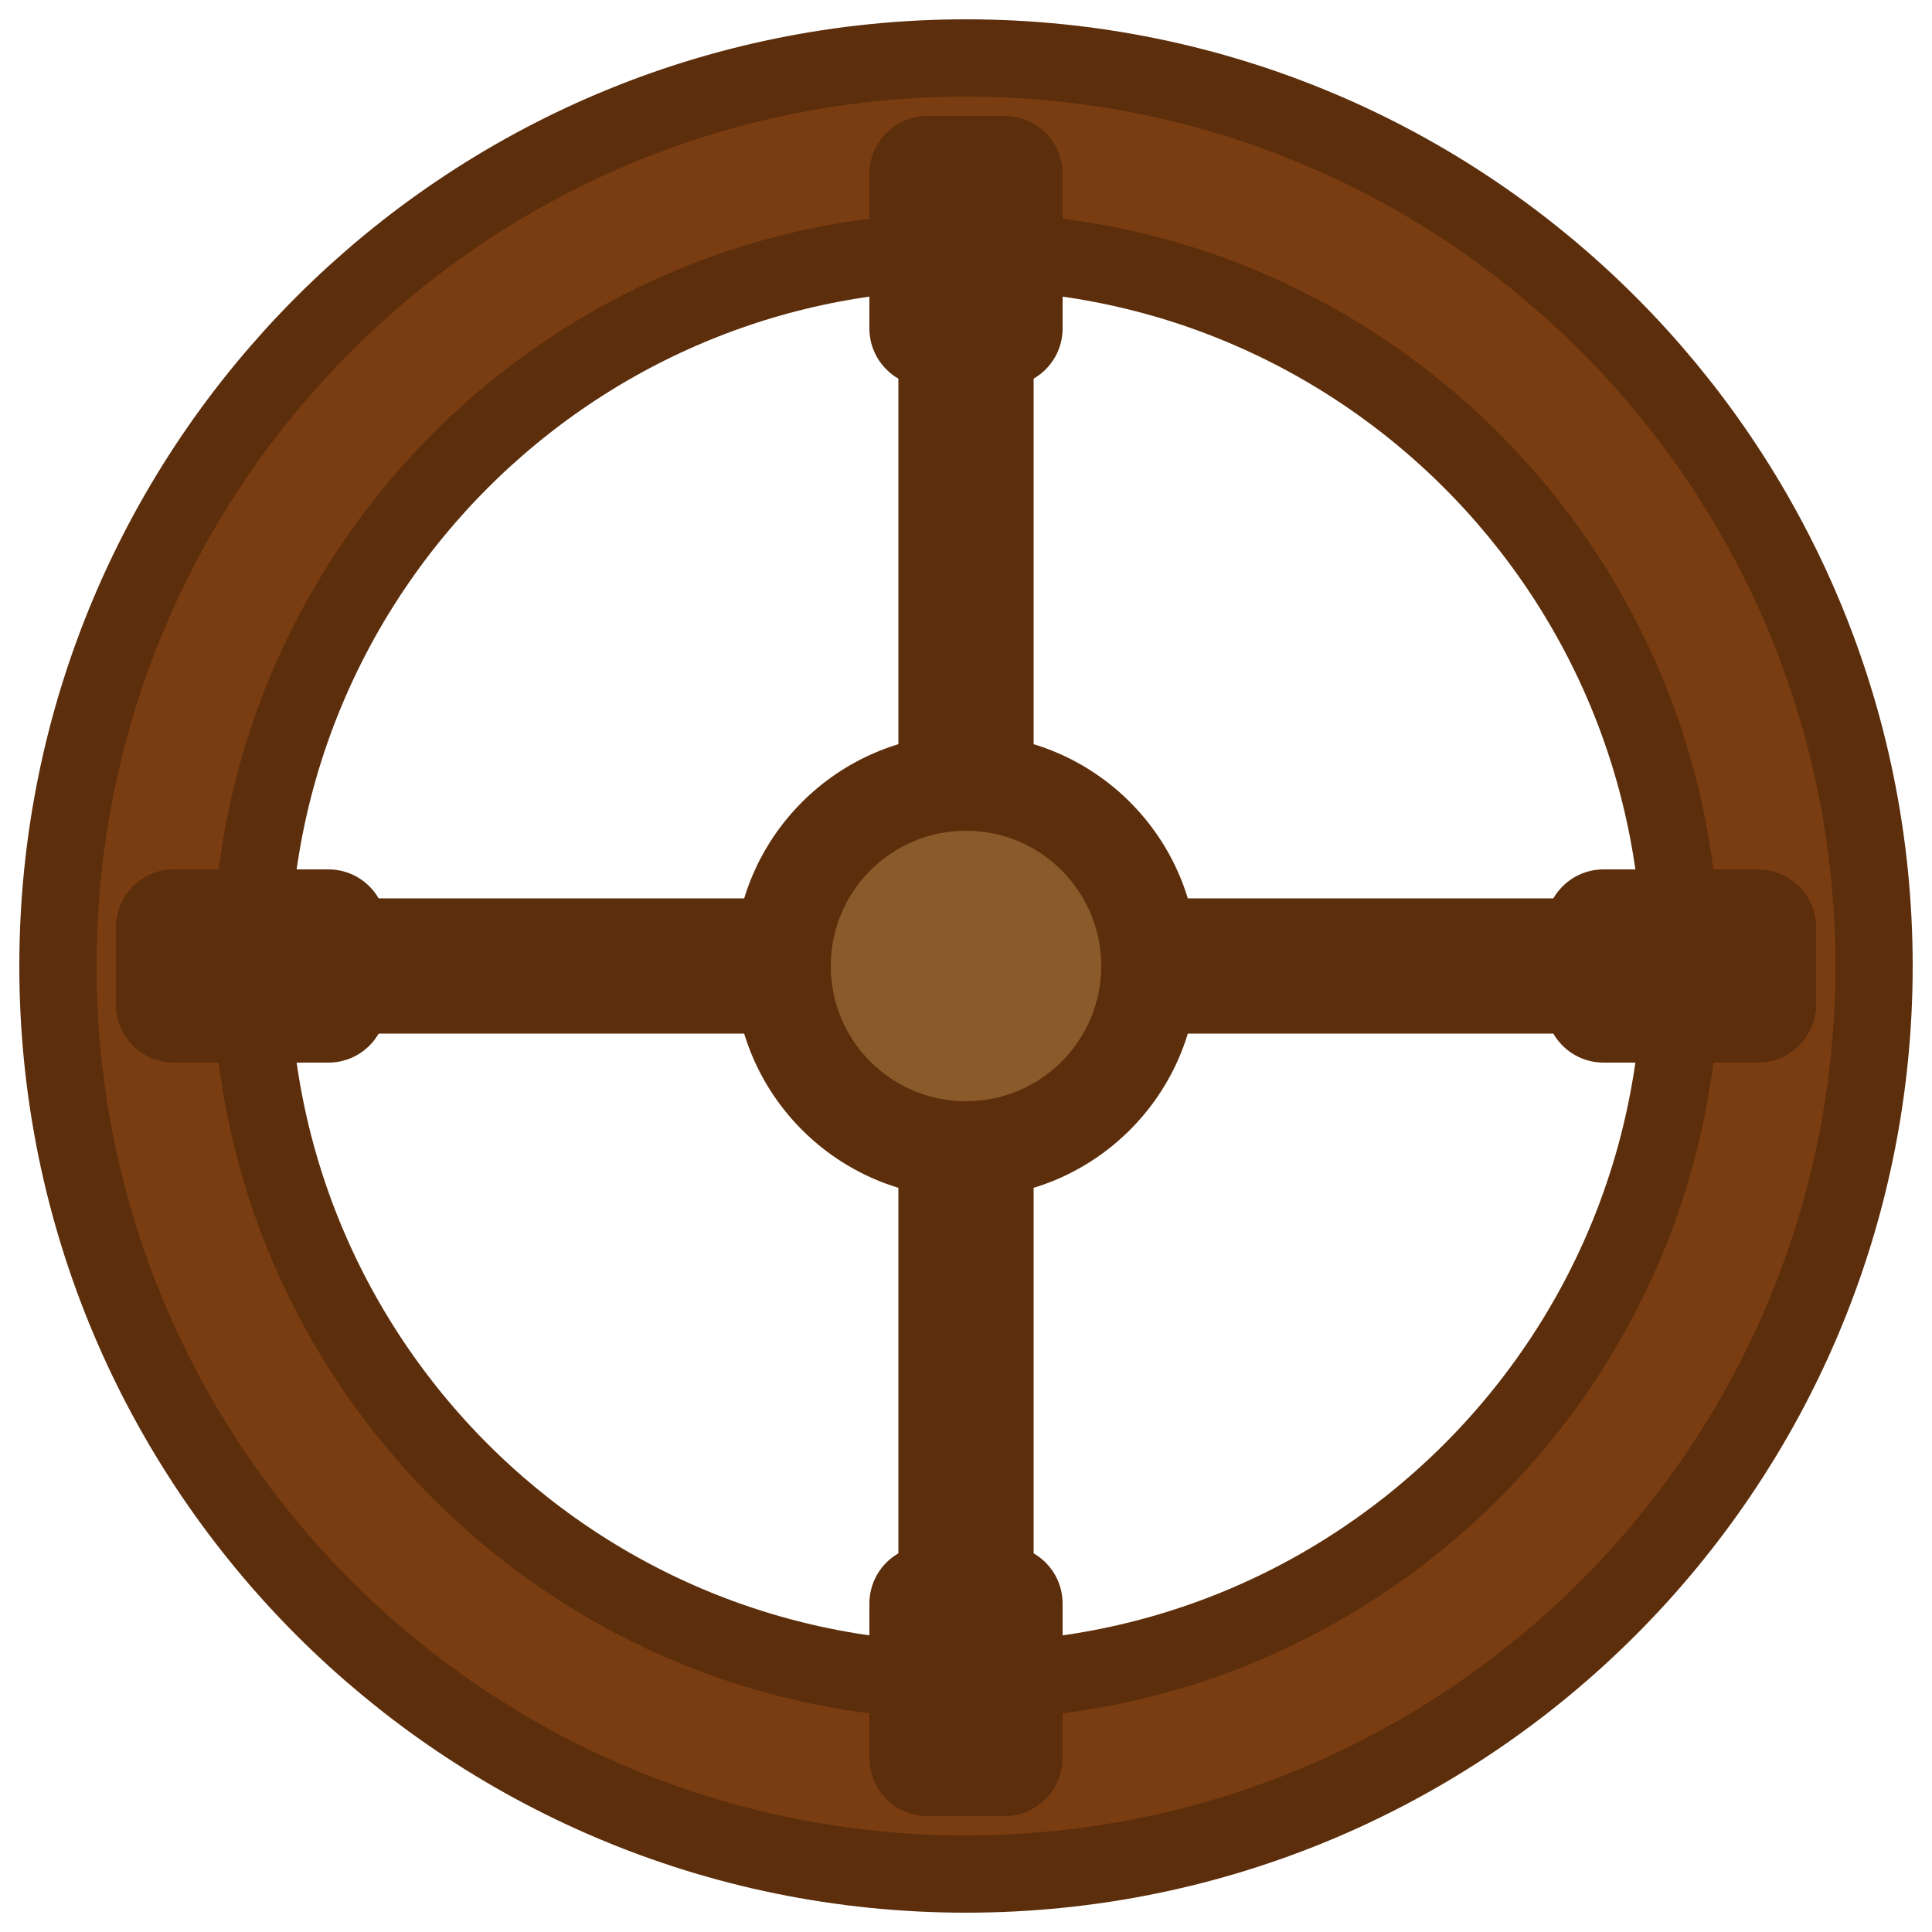
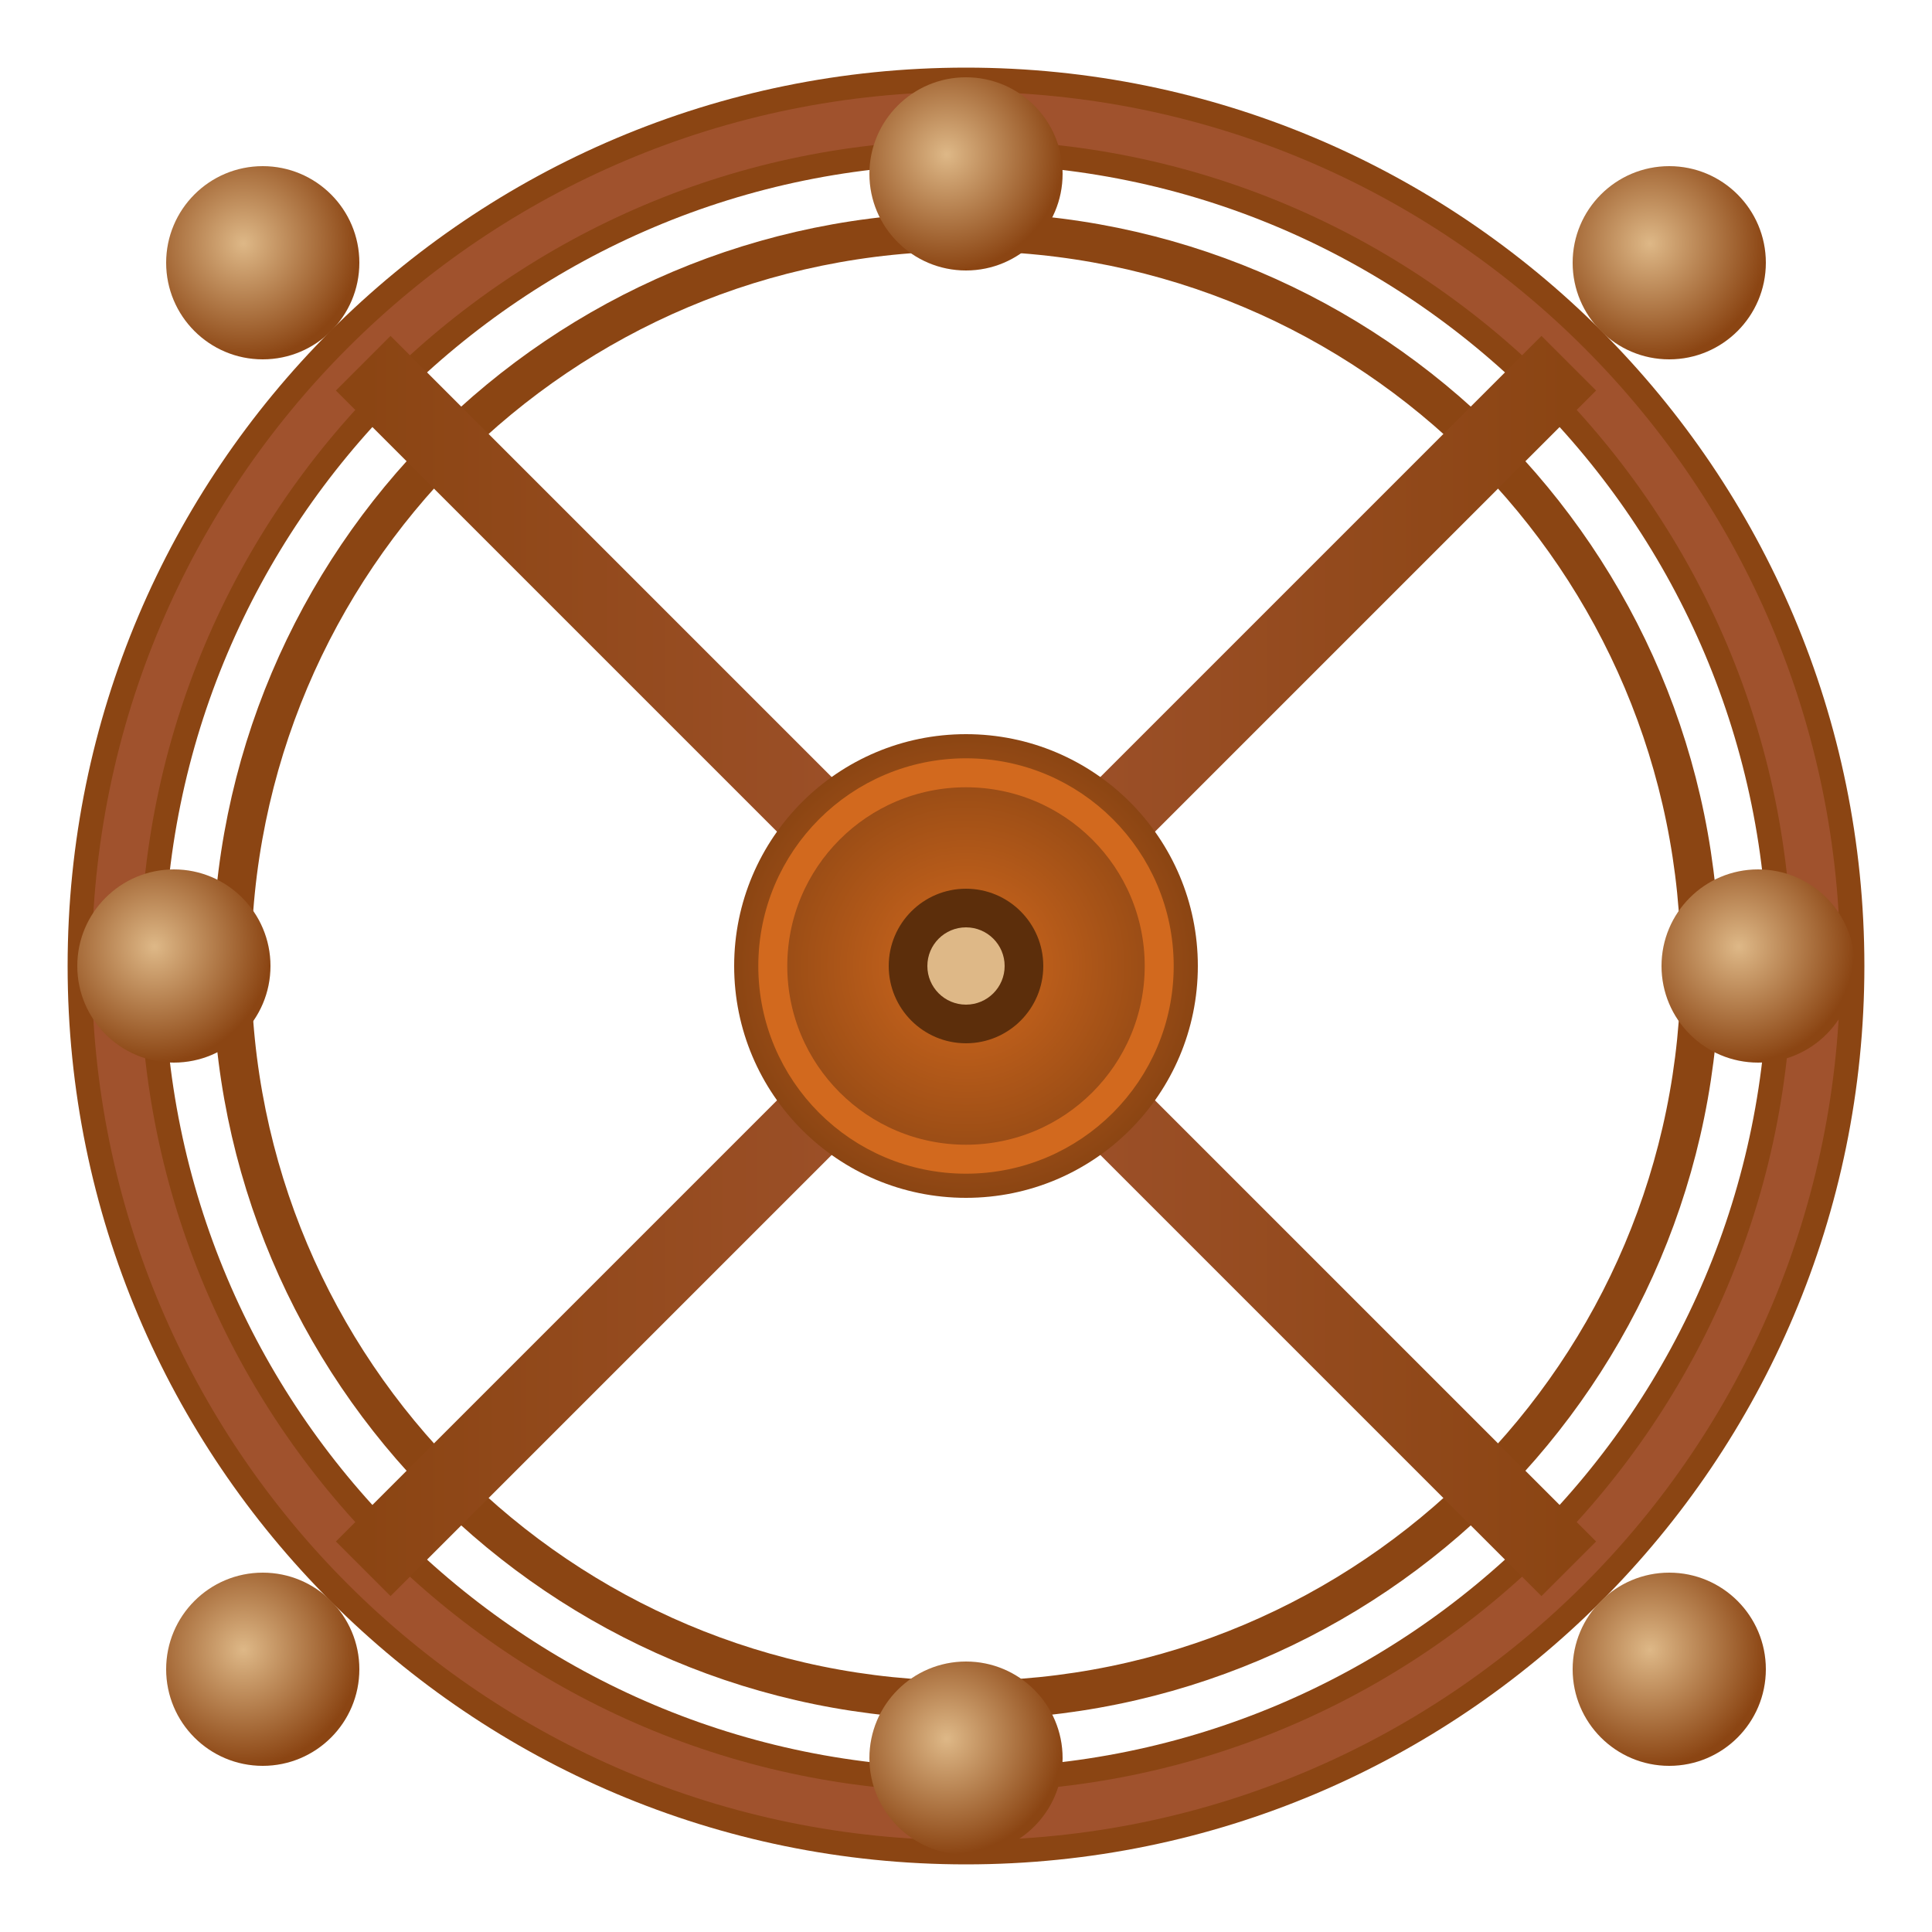
<svg xmlns="http://www.w3.org/2000/svg" viewBox="0 0 100 100">
-   <circle cx="50" cy="50" r="42" fill="none" stroke="#5C2E0B" stroke-width="14" />
-   <circle cx="50" cy="50" r="42" fill="none" stroke="#7A3D12" stroke-width="6" />
-   <line x1="50" y1="16" x2="50" y2="84" stroke="#5C2E0B" stroke-width="7" />
-   <line x1="16" y1="50" x2="84" y2="50" stroke="#5C2E0B" stroke-width="7" />
-   <rect x="45" y="6" width="10" height="14" rx="3" fill="#5C2E0B" />
-   <rect x="45" y="80" width="10" height="14" rx="3" fill="#5C2E0B" />
-   <rect x="6" y="45" width="14" height="10" rx="3" fill="#5C2E0B" />
-   <rect x="80" y="45" width="14" height="10" rx="3" fill="#5C2E0B" />
-   <circle cx="50" cy="50" r="12" fill="#5C2E0B" />
-   <circle cx="50" cy="50" r="7" fill="#8B5A2B" />
+   <defs>
+     <radialGradient id="hub" cx="50%" cy="50%" r="50%">
+       <stop offset="0%" stop-color="#D2691E" />
+       <stop offset="100%" stop-color="#8B4513" />
+     </radialGradient>
+     <radialGradient id="handle" cx="40%" cy="40%" r="60%">
+       <stop offset="0%" stop-color="#DEB887" />
+       <stop offset="100%" stop-color="#8B4513" />
+     </radialGradient>
+     <linearGradient id="spoke" x1="0" y1="0" x2="1" y2="0">
+       <stop offset="0%" stop-color="#8B4513" />
+       <stop offset="50%" stop-color="#A0522D" />
+       <stop offset="100%" stop-color="#8B4513" />
+     </linearGradient>
+   </defs>
+   <circle cx="50" cy="50" r="44" fill="none" stroke="#8B4513" stroke-width="5" />
+   <circle cx="50" cy="50" r="44" fill="none" stroke="#A0522D" stroke-width="2.5" />
+   <circle cx="50" cy="50" r="38" fill="none" stroke="#8B4513" stroke-width="2" />
+   <line x1="50" y1="14" x2="50" y2="86" stroke="url(#spoke)" stroke-width="4" />
+   <line x1="14" y1="50" x2="86" y2="50" stroke="url(#spoke)" stroke-width="4" />
+   <line x1="18.8" y1="18.8" x2="81.2" y2="81.2" stroke="url(#spoke)" stroke-width="4" />
+   <line x1="81.2" y1="18.8" x2="18.8" y2="81.2" stroke="url(#spoke)" stroke-width="4" />
+   <circle cx="50" cy="9" r="5" fill="url(#handle)" />
+   <circle cx="50" cy="91" r="5" fill="url(#handle)" />
+   <circle cx="9" cy="50" r="5" fill="url(#handle)" />
+   <circle cx="91" cy="50" r="5" fill="url(#handle)" />
+   <circle cx="13.6" cy="13.6" r="5" fill="url(#handle)" />
+   <circle cx="86.4" cy="86.4" r="5" fill="url(#handle)" />
+   <circle cx="86.4" cy="13.6" r="5" fill="url(#handle)" />
+   <circle cx="13.6" cy="86.4" r="5" fill="url(#handle)" />
+   <circle cx="50" cy="50" r="12" fill="url(#hub)" />
+   <circle cx="50" cy="50" r="10" fill="none" stroke="#D2691E" stroke-width="1.5" />
+   <circle cx="50" cy="50" r="4" fill="#5C2E0B" />
+   <circle cx="50" cy="50" r="2" fill="#DEB887" />
</svg>
